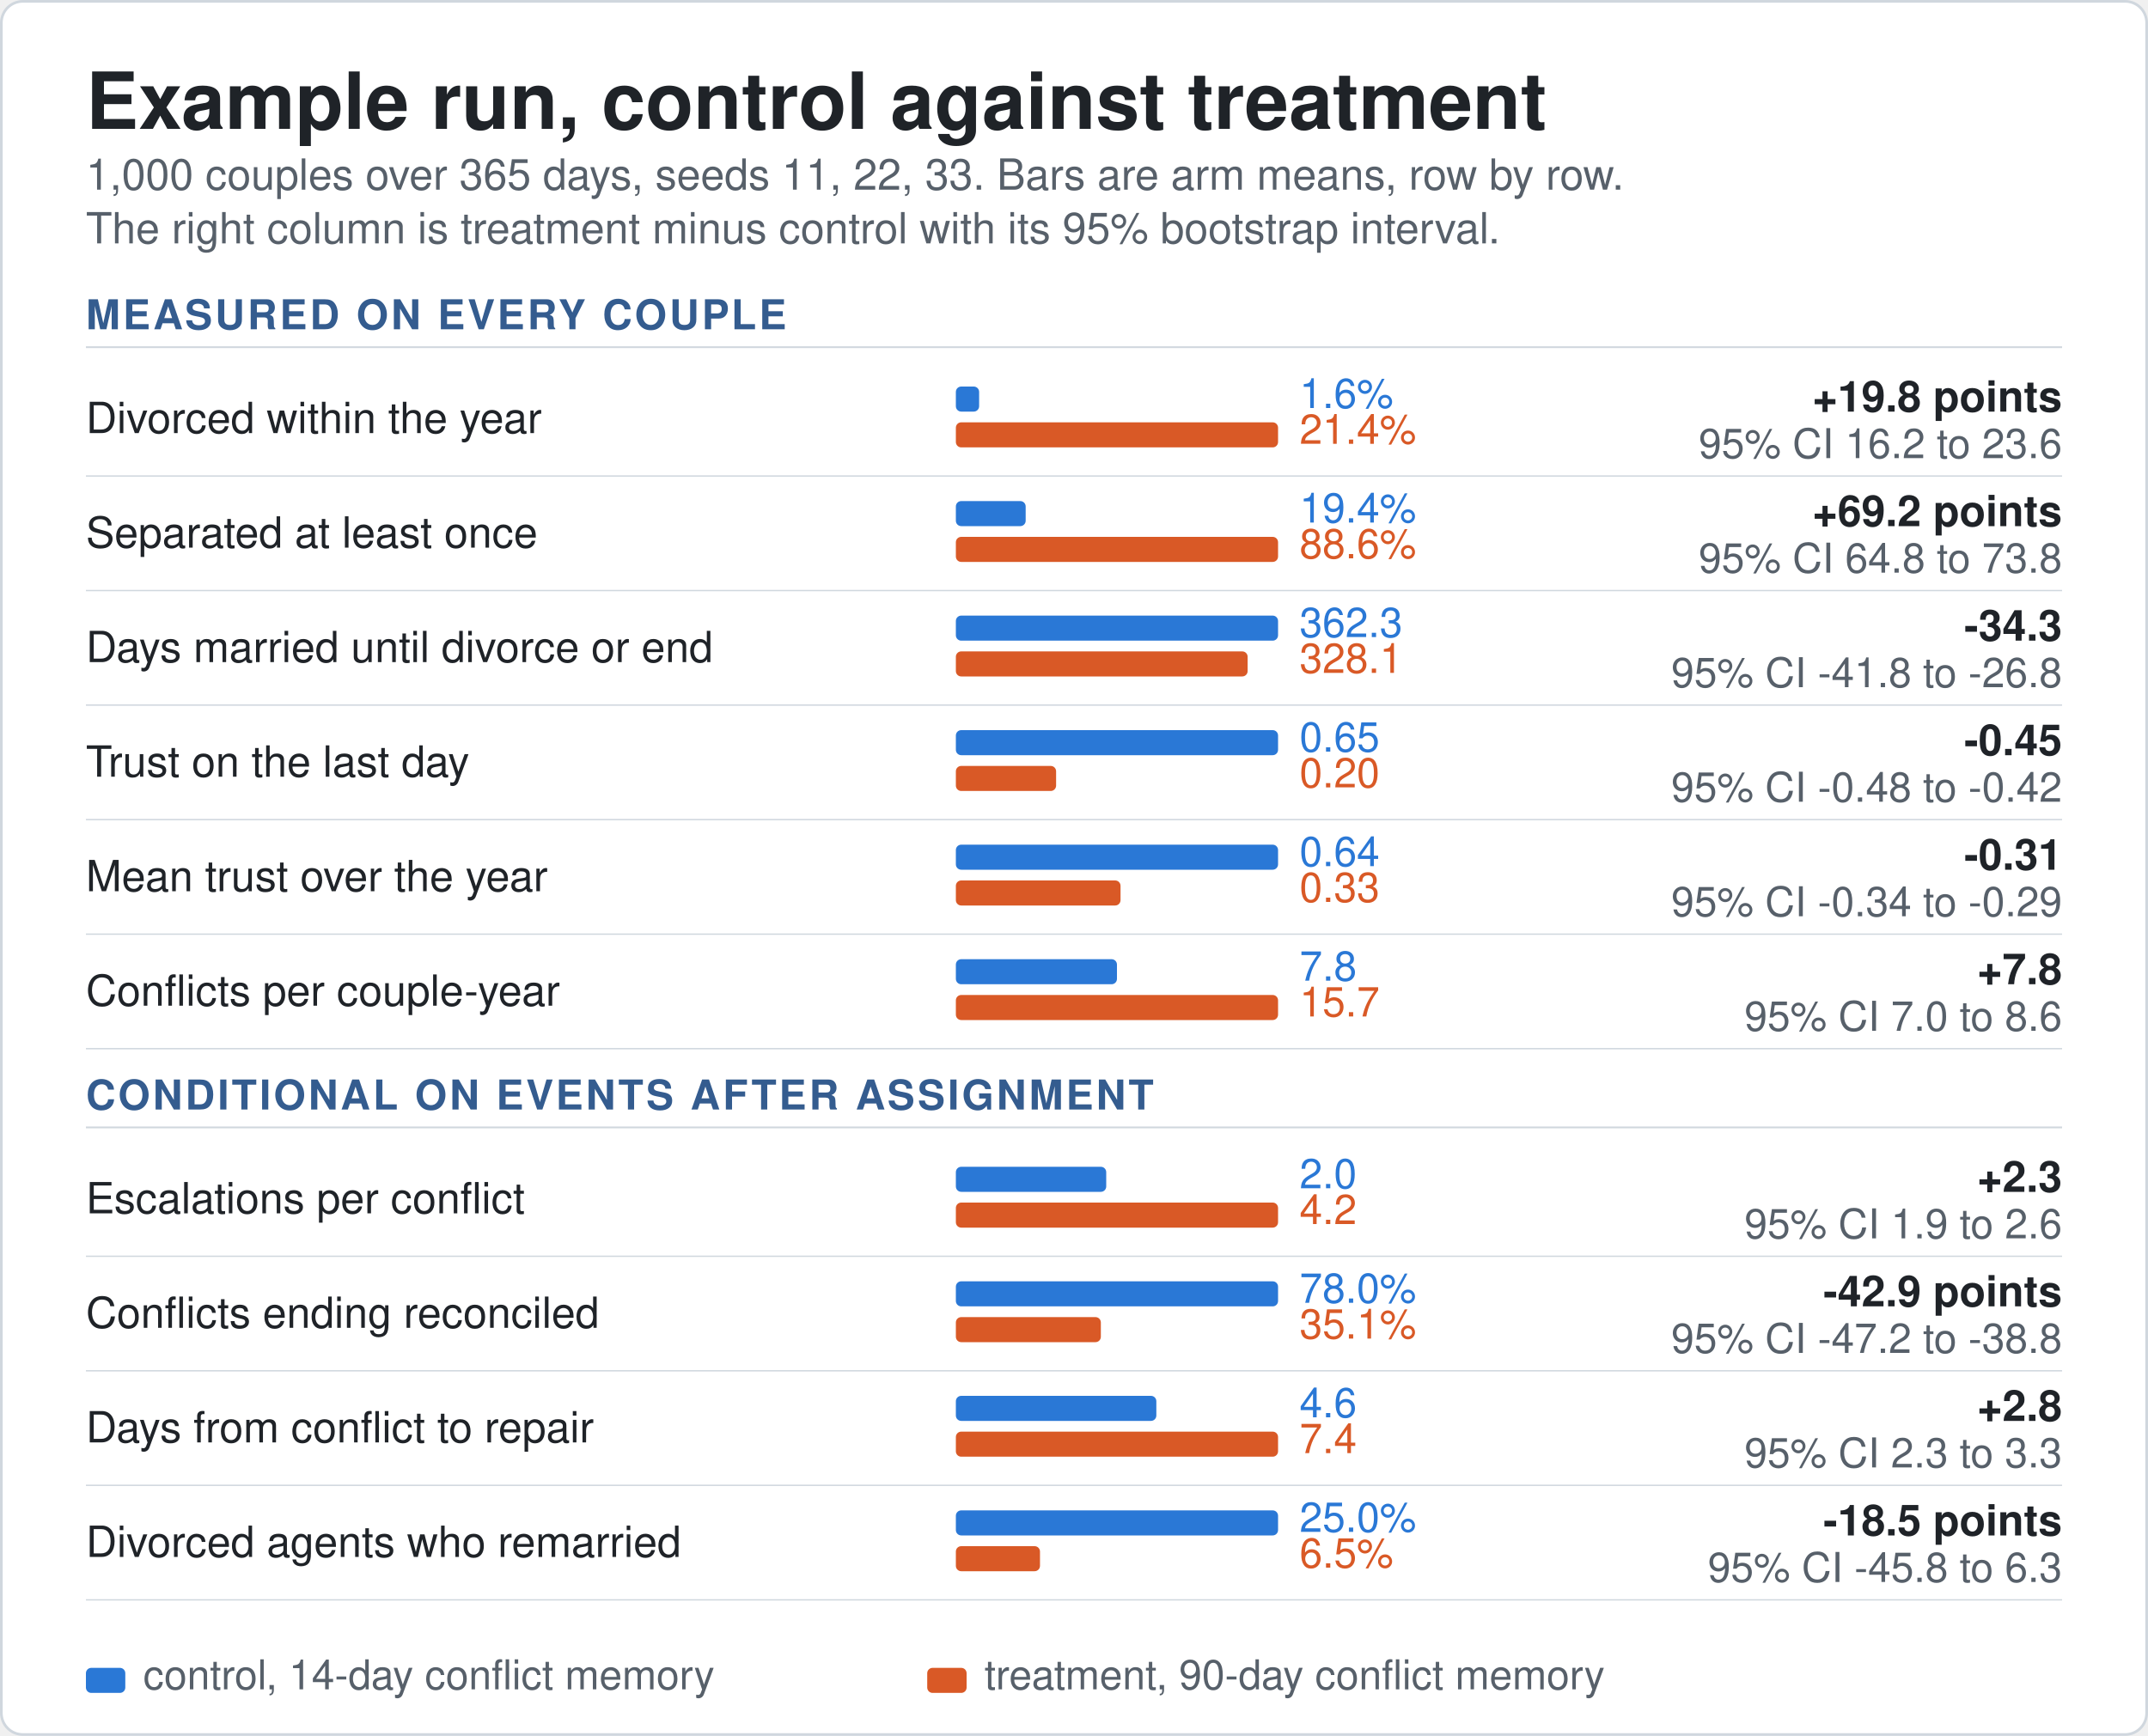
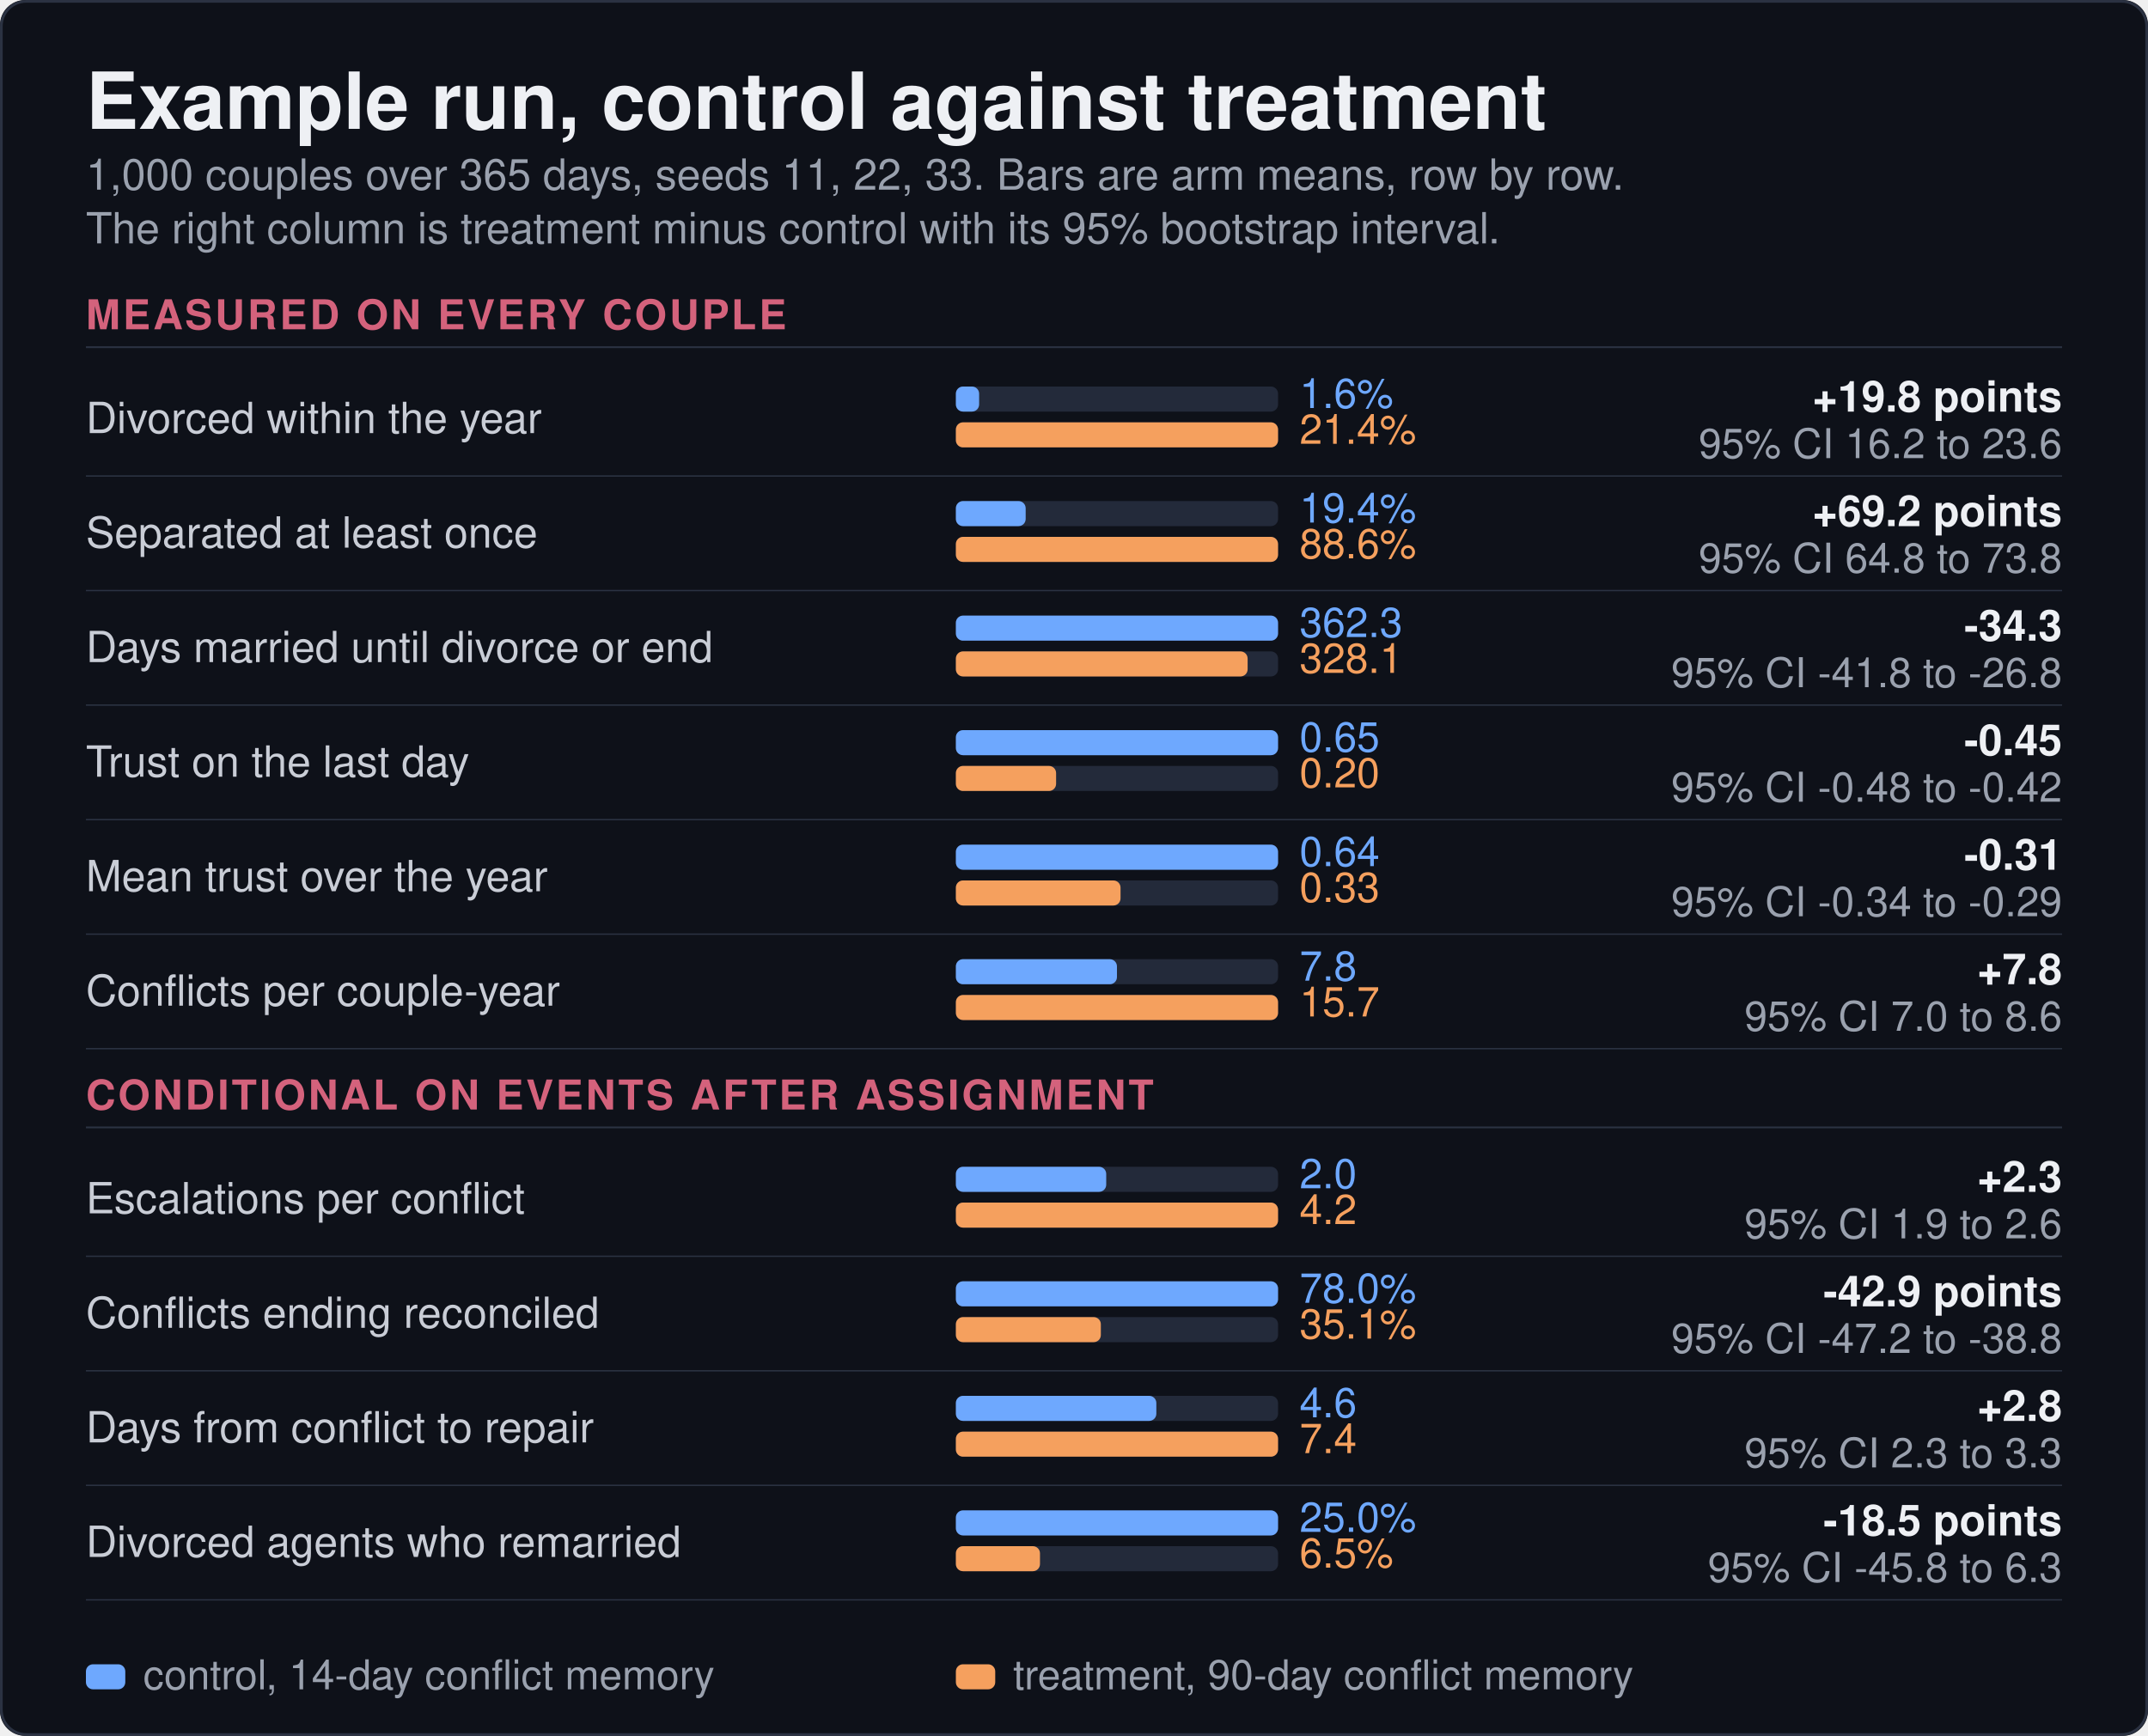
- <svg xmlns="http://www.w3.org/2000/svg" viewBox="0 0 1200 970" width="100%" role="img" aria-label="Example run results, control against treatment">
-   <rect x="0.75" y="0.75" width="1198.5" height="968.5" rx="12" fill="#ffffff" stroke="#d0d7de" stroke-width="1.5" />
-   <text x="48" y="72" font-family="-apple-system, BlinkMacSystemFont, 'Segoe UI', Helvetica, Arial, sans-serif" font-size="44" fill="#1f2328" font-weight="700" text-anchor="start">Example run, control against treatment</text>
-   <text x="48" y="106" font-family="-apple-system, BlinkMacSystemFont, 'Segoe UI', Helvetica, Arial, sans-serif" font-size="24" fill="#57606a" text-anchor="start">1,000 couples over 365 days, seeds 11, 22, 33. Bars are arm means, row by row.</text>
-   <text x="48" y="136" font-family="-apple-system, BlinkMacSystemFont, 'Segoe UI', Helvetica, Arial, sans-serif" font-size="24" fill="#57606a" text-anchor="start">The right column is treatment minus control with its 95% bootstrap interval.</text>
-   <text x="48" y="184" font-family="-apple-system, BlinkMacSystemFont, 'Segoe UI', Helvetica, Arial, sans-serif" font-size="23" fill="#345c8f" font-weight="700" text-anchor="start" letter-spacing="1.5">MEASURED ON EVERY COUPLE</text>
-   <line x1="48" y1="194" x2="1152" y2="194" stroke="#d0d7de" stroke-width="1" />
-   <text x="48" y="242" font-family="-apple-system, BlinkMacSystemFont, 'Segoe UI', Helvetica, Arial, sans-serif" font-size="24" fill="#1f2328" text-anchor="start">Divorced within the year</text>
-   <rect x="534" y="216" width="13" height="14" rx="3" fill="#2a78d6" />
-   <text x="726" y="228" font-family="-apple-system, BlinkMacSystemFont, 'Segoe UI', Helvetica, Arial, sans-serif" font-size="23" fill="#2a78d6" text-anchor="start">1.6%</text>
-   <rect x="534" y="236" width="180" height="14" rx="3" fill="#d95926" />
-   <text x="726" y="248" font-family="-apple-system, BlinkMacSystemFont, 'Segoe UI', Helvetica, Arial, sans-serif" font-size="23" fill="#d95926" text-anchor="start">21.4%</text>
-   <text x="1152" y="230" font-family="-apple-system, BlinkMacSystemFont, 'Segoe UI', Helvetica, Arial, sans-serif" font-size="24" fill="#1f2328" font-weight="700" text-anchor="end">+19.8 points</text>
-   <text x="1152" y="256" font-family="-apple-system, BlinkMacSystemFont, 'Segoe UI', Helvetica, Arial, sans-serif" font-size="23" fill="#57606a" text-anchor="end">95% CI 16.2 to 23.6</text>
-   <line x1="48" y1="266" x2="1152" y2="266" stroke="#d0d7de" stroke-width="0.75" />
-   <text x="48" y="306" font-family="-apple-system, BlinkMacSystemFont, 'Segoe UI', Helvetica, Arial, sans-serif" font-size="24" fill="#1f2328" text-anchor="start">Separated at least once</text>
-   <rect x="534" y="280" width="39" height="14" rx="3" fill="#2a78d6" />
-   <text x="726" y="292" font-family="-apple-system, BlinkMacSystemFont, 'Segoe UI', Helvetica, Arial, sans-serif" font-size="23" fill="#2a78d6" text-anchor="start">19.4%</text>
-   <rect x="534" y="300" width="180" height="14" rx="3" fill="#d95926" />
-   <text x="726" y="312" font-family="-apple-system, BlinkMacSystemFont, 'Segoe UI', Helvetica, Arial, sans-serif" font-size="23" fill="#d95926" text-anchor="start">88.6%</text>
-   <text x="1152" y="294" font-family="-apple-system, BlinkMacSystemFont, 'Segoe UI', Helvetica, Arial, sans-serif" font-size="24" fill="#1f2328" font-weight="700" text-anchor="end">+69.2 points</text>
-   <text x="1152" y="320" font-family="-apple-system, BlinkMacSystemFont, 'Segoe UI', Helvetica, Arial, sans-serif" font-size="23" fill="#57606a" text-anchor="end">95% CI 64.8 to 73.8</text>
-   <line x1="48" y1="330" x2="1152" y2="330" stroke="#d0d7de" stroke-width="0.75" />
-   <text x="48" y="370" font-family="-apple-system, BlinkMacSystemFont, 'Segoe UI', Helvetica, Arial, sans-serif" font-size="24" fill="#1f2328" text-anchor="start">Days married until divorce or end</text>
-   <rect x="534" y="344" width="180" height="14" rx="3" fill="#2a78d6" />
-   <text x="726" y="356" font-family="-apple-system, BlinkMacSystemFont, 'Segoe UI', Helvetica, Arial, sans-serif" font-size="23" fill="#2a78d6" text-anchor="start">362.3</text>
-   <rect x="534" y="364" width="163" height="14" rx="3" fill="#d95926" />
-   <text x="726" y="376" font-family="-apple-system, BlinkMacSystemFont, 'Segoe UI', Helvetica, Arial, sans-serif" font-size="23" fill="#d95926" text-anchor="start">328.1</text>
-   <text x="1152" y="358" font-family="-apple-system, BlinkMacSystemFont, 'Segoe UI', Helvetica, Arial, sans-serif" font-size="24" fill="#1f2328" font-weight="700" text-anchor="end">-34.3</text>
-   <text x="1152" y="384" font-family="-apple-system, BlinkMacSystemFont, 'Segoe UI', Helvetica, Arial, sans-serif" font-size="23" fill="#57606a" text-anchor="end">95% CI -41.8 to -26.8</text>
-   <line x1="48" y1="394" x2="1152" y2="394" stroke="#d0d7de" stroke-width="0.75" />
-   <text x="48" y="434" font-family="-apple-system, BlinkMacSystemFont, 'Segoe UI', Helvetica, Arial, sans-serif" font-size="24" fill="#1f2328" text-anchor="start">Trust on the last day</text>
-   <rect x="534" y="408" width="180" height="14" rx="3" fill="#2a78d6" />
-   <text x="726" y="420" font-family="-apple-system, BlinkMacSystemFont, 'Segoe UI', Helvetica, Arial, sans-serif" font-size="23" fill="#2a78d6" text-anchor="start">0.65</text>
-   <rect x="534" y="428" width="56" height="14" rx="3" fill="#d95926" />
-   <text x="726" y="440" font-family="-apple-system, BlinkMacSystemFont, 'Segoe UI', Helvetica, Arial, sans-serif" font-size="23" fill="#d95926" text-anchor="start">0.20</text>
-   <text x="1152" y="422" font-family="-apple-system, BlinkMacSystemFont, 'Segoe UI', Helvetica, Arial, sans-serif" font-size="24" fill="#1f2328" font-weight="700" text-anchor="end">-0.45</text>
-   <text x="1152" y="448" font-family="-apple-system, BlinkMacSystemFont, 'Segoe UI', Helvetica, Arial, sans-serif" font-size="23" fill="#57606a" text-anchor="end">95% CI -0.48 to -0.42</text>
-   <line x1="48" y1="458" x2="1152" y2="458" stroke="#d0d7de" stroke-width="0.75" />
-   <text x="48" y="498" font-family="-apple-system, BlinkMacSystemFont, 'Segoe UI', Helvetica, Arial, sans-serif" font-size="24" fill="#1f2328" text-anchor="start">Mean trust over the year</text>
-   <rect x="534" y="472" width="180" height="14" rx="3" fill="#2a78d6" />
-   <text x="726" y="484" font-family="-apple-system, BlinkMacSystemFont, 'Segoe UI', Helvetica, Arial, sans-serif" font-size="23" fill="#2a78d6" text-anchor="start">0.64</text>
-   <rect x="534" y="492" width="92" height="14" rx="3" fill="#d95926" />
-   <text x="726" y="504" font-family="-apple-system, BlinkMacSystemFont, 'Segoe UI', Helvetica, Arial, sans-serif" font-size="23" fill="#d95926" text-anchor="start">0.33</text>
-   <text x="1152" y="486" font-family="-apple-system, BlinkMacSystemFont, 'Segoe UI', Helvetica, Arial, sans-serif" font-size="24" fill="#1f2328" font-weight="700" text-anchor="end">-0.31</text>
-   <text x="1152" y="512" font-family="-apple-system, BlinkMacSystemFont, 'Segoe UI', Helvetica, Arial, sans-serif" font-size="23" fill="#57606a" text-anchor="end">95% CI -0.34 to -0.29</text>
-   <line x1="48" y1="522" x2="1152" y2="522" stroke="#d0d7de" stroke-width="0.75" />
-   <text x="48" y="562" font-family="-apple-system, BlinkMacSystemFont, 'Segoe UI', Helvetica, Arial, sans-serif" font-size="24" fill="#1f2328" text-anchor="start">Conflicts per couple-year</text>
-   <rect x="534" y="536" width="90" height="14" rx="3" fill="#2a78d6" />
-   <text x="726" y="548" font-family="-apple-system, BlinkMacSystemFont, 'Segoe UI', Helvetica, Arial, sans-serif" font-size="23" fill="#2a78d6" text-anchor="start">7.8</text>
-   <rect x="534" y="556" width="180" height="14" rx="3" fill="#d95926" />
-   <text x="726" y="568" font-family="-apple-system, BlinkMacSystemFont, 'Segoe UI', Helvetica, Arial, sans-serif" font-size="23" fill="#d95926" text-anchor="start">15.7</text>
-   <text x="1152" y="550" font-family="-apple-system, BlinkMacSystemFont, 'Segoe UI', Helvetica, Arial, sans-serif" font-size="24" fill="#1f2328" font-weight="700" text-anchor="end">+7.8</text>
-   <text x="1152" y="576" font-family="-apple-system, BlinkMacSystemFont, 'Segoe UI', Helvetica, Arial, sans-serif" font-size="23" fill="#57606a" text-anchor="end">95% CI 7.0 to 8.6</text>
-   <line x1="48" y1="586" x2="1152" y2="586" stroke="#d0d7de" stroke-width="0.75" />
-   <text x="48" y="620" font-family="-apple-system, BlinkMacSystemFont, 'Segoe UI', Helvetica, Arial, sans-serif" font-size="23" fill="#345c8f" font-weight="700" text-anchor="start" letter-spacing="1.5">CONDITIONAL ON EVENTS AFTER ASSIGNMENT</text>
-   <line x1="48" y1="630" x2="1152" y2="630" stroke="#d0d7de" stroke-width="1" />
-   <text x="48" y="678" font-family="-apple-system, BlinkMacSystemFont, 'Segoe UI', Helvetica, Arial, sans-serif" font-size="24" fill="#1f2328" text-anchor="start">Escalations per conflict</text>
-   <rect x="534" y="652" width="84" height="14" rx="3" fill="#2a78d6" />
-   <text x="726" y="664" font-family="-apple-system, BlinkMacSystemFont, 'Segoe UI', Helvetica, Arial, sans-serif" font-size="23" fill="#2a78d6" text-anchor="start">2.0</text>
-   <rect x="534" y="672" width="180" height="14" rx="3" fill="#d95926" />
-   <text x="726" y="684" font-family="-apple-system, BlinkMacSystemFont, 'Segoe UI', Helvetica, Arial, sans-serif" font-size="23" fill="#d95926" text-anchor="start">4.2</text>
-   <text x="1152" y="666" font-family="-apple-system, BlinkMacSystemFont, 'Segoe UI', Helvetica, Arial, sans-serif" font-size="24" fill="#1f2328" font-weight="700" text-anchor="end">+2.3</text>
-   <text x="1152" y="692" font-family="-apple-system, BlinkMacSystemFont, 'Segoe UI', Helvetica, Arial, sans-serif" font-size="23" fill="#57606a" text-anchor="end">95% CI 1.9 to 2.6</text>
-   <line x1="48" y1="702" x2="1152" y2="702" stroke="#d0d7de" stroke-width="0.75" />
-   <text x="48" y="742" font-family="-apple-system, BlinkMacSystemFont, 'Segoe UI', Helvetica, Arial, sans-serif" font-size="24" fill="#1f2328" text-anchor="start">Conflicts ending reconciled</text>
-   <rect x="534" y="716" width="180" height="14" rx="3" fill="#2a78d6" />
-   <text x="726" y="728" font-family="-apple-system, BlinkMacSystemFont, 'Segoe UI', Helvetica, Arial, sans-serif" font-size="23" fill="#2a78d6" text-anchor="start">78.0%</text>
-   <rect x="534" y="736" width="81" height="14" rx="3" fill="#d95926" />
-   <text x="726" y="748" font-family="-apple-system, BlinkMacSystemFont, 'Segoe UI', Helvetica, Arial, sans-serif" font-size="23" fill="#d95926" text-anchor="start">35.1%</text>
-   <text x="1152" y="730" font-family="-apple-system, BlinkMacSystemFont, 'Segoe UI', Helvetica, Arial, sans-serif" font-size="24" fill="#1f2328" font-weight="700" text-anchor="end">-42.9 points</text>
-   <text x="1152" y="756" font-family="-apple-system, BlinkMacSystemFont, 'Segoe UI', Helvetica, Arial, sans-serif" font-size="23" fill="#57606a" text-anchor="end">95% CI -47.2 to -38.8</text>
-   <line x1="48" y1="766" x2="1152" y2="766" stroke="#d0d7de" stroke-width="0.75" />
-   <text x="48" y="806" font-family="-apple-system, BlinkMacSystemFont, 'Segoe UI', Helvetica, Arial, sans-serif" font-size="24" fill="#1f2328" text-anchor="start">Days from conflict to repair</text>
-   <rect x="534" y="780" width="112" height="14" rx="3" fill="#2a78d6" />
-   <text x="726" y="792" font-family="-apple-system, BlinkMacSystemFont, 'Segoe UI', Helvetica, Arial, sans-serif" font-size="23" fill="#2a78d6" text-anchor="start">4.6</text>
-   <rect x="534" y="800" width="180" height="14" rx="3" fill="#d95926" />
-   <text x="726" y="812" font-family="-apple-system, BlinkMacSystemFont, 'Segoe UI', Helvetica, Arial, sans-serif" font-size="23" fill="#d95926" text-anchor="start">7.4</text>
-   <text x="1152" y="794" font-family="-apple-system, BlinkMacSystemFont, 'Segoe UI', Helvetica, Arial, sans-serif" font-size="24" fill="#1f2328" font-weight="700" text-anchor="end">+2.8</text>
-   <text x="1152" y="820" font-family="-apple-system, BlinkMacSystemFont, 'Segoe UI', Helvetica, Arial, sans-serif" font-size="23" fill="#57606a" text-anchor="end">95% CI 2.3 to 3.3</text>
-   <line x1="48" y1="830" x2="1152" y2="830" stroke="#d0d7de" stroke-width="0.75" />
-   <text x="48" y="870" font-family="-apple-system, BlinkMacSystemFont, 'Segoe UI', Helvetica, Arial, sans-serif" font-size="24" fill="#1f2328" text-anchor="start">Divorced agents who remarried</text>
-   <rect x="534" y="844" width="180" height="14" rx="3" fill="#2a78d6" />
-   <text x="726" y="856" font-family="-apple-system, BlinkMacSystemFont, 'Segoe UI', Helvetica, Arial, sans-serif" font-size="23" fill="#2a78d6" text-anchor="start">25.0%</text>
-   <rect x="534" y="864" width="47" height="14" rx="3" fill="#d95926" />
-   <text x="726" y="876" font-family="-apple-system, BlinkMacSystemFont, 'Segoe UI', Helvetica, Arial, sans-serif" font-size="23" fill="#d95926" text-anchor="start">6.5%</text>
-   <text x="1152" y="858" font-family="-apple-system, BlinkMacSystemFont, 'Segoe UI', Helvetica, Arial, sans-serif" font-size="24" fill="#1f2328" font-weight="700" text-anchor="end">-18.5 points</text>
-   <text x="1152" y="884" font-family="-apple-system, BlinkMacSystemFont, 'Segoe UI', Helvetica, Arial, sans-serif" font-size="23" fill="#57606a" text-anchor="end">95% CI -45.8 to 6.3</text>
-   <line x1="48" y1="894" x2="1152" y2="894" stroke="#d0d7de" stroke-width="0.75" />
-   <rect x="48" y="932" width="22" height="14" rx="3" fill="#2a78d6" />
-   <text x="80" y="944" font-family="-apple-system, BlinkMacSystemFont, 'Segoe UI', Helvetica, Arial, sans-serif" font-size="23" fill="#57606a" text-anchor="start">control, 14-day conflict memory</text>
-   <rect x="518" y="932" width="22" height="14" rx="3" fill="#d95926" />
-   <text x="550" y="944" font-family="-apple-system, BlinkMacSystemFont, 'Segoe UI', Helvetica, Arial, sans-serif" font-size="23" fill="#57606a" text-anchor="start">treatment, 90-day conflict memory</text>
+ <svg xmlns="http://www.w3.org/2000/svg" viewBox="0 0 1200 970" width="100%" role="img" aria-label="Example run, control against treatment">
+   <clipPath id="frame">
+     <rect width="1200" height="970" rx="14" />
+   </clipPath>
+   <g clip-path="url(#frame)">
+     <rect width="1200" height="970" fill="#0e1119" />
+   </g>
+   <rect x="0.75" y="0.75" width="1198.5" height="968.5" rx="14" fill="none" stroke="#2b3242" stroke-width="1.5" />
+   <text x="48" y="72" font-family="-apple-system, BlinkMacSystemFont, 'Segoe UI', Helvetica, Arial, sans-serif" font-size="44" fill="#eef0f4" font-weight="700" text-anchor="start">Example run, control against treatment</text>
+   <text x="48" y="106" font-family="-apple-system, BlinkMacSystemFont, 'Segoe UI', Helvetica, Arial, sans-serif" font-size="24" fill="#9aa1ae" text-anchor="start">1,000 couples over 365 days, seeds 11, 22, 33. Bars are arm means, row by row.</text>
+   <text x="48" y="136" font-family="-apple-system, BlinkMacSystemFont, 'Segoe UI', Helvetica, Arial, sans-serif" font-size="24" fill="#9aa1ae" text-anchor="start">The right column is treatment minus control with its 95% bootstrap interval.</text>
+   <text x="48" y="184" font-family="-apple-system, BlinkMacSystemFont, 'Segoe UI', Helvetica, Arial, sans-serif" font-size="23" fill="#d4627c" font-weight="700" text-anchor="start" letter-spacing="1.5">MEASURED ON EVERY COUPLE</text>
+   <line x1="48" y1="194" x2="1152" y2="194" stroke="#2b3242" stroke-width="1" />
+   <text x="48" y="242" font-family="-apple-system, BlinkMacSystemFont, 'Segoe UI', Helvetica, Arial, sans-serif" font-size="24" fill="#c9cdd6" text-anchor="start">Divorced within the year</text>
+   <rect x="534" y="216" width="180" height="14" rx="4" fill="#232a3a" />
+   <rect x="534" y="216" width="13" height="14" rx="4" fill="#6ea8fe" />
+   <text x="726" y="228" font-family="-apple-system, BlinkMacSystemFont, 'Segoe UI', Helvetica, Arial, sans-serif" font-size="23" fill="#6ea8fe" text-anchor="start">1.6%</text>
+   <rect x="534" y="236" width="180" height="14" rx="4" fill="#232a3a" />
+   <rect x="534" y="236" width="180" height="14" rx="4" fill="#f5a05e" />
+   <text x="726" y="248" font-family="-apple-system, BlinkMacSystemFont, 'Segoe UI', Helvetica, Arial, sans-serif" font-size="23" fill="#f5a05e" text-anchor="start">21.4%</text>
+   <text x="1152" y="230" font-family="-apple-system, BlinkMacSystemFont, 'Segoe UI', Helvetica, Arial, sans-serif" font-size="24" fill="#eef0f4" font-weight="700" text-anchor="end">+19.8 points</text>
+   <text x="1152" y="256" font-family="-apple-system, BlinkMacSystemFont, 'Segoe UI', Helvetica, Arial, sans-serif" font-size="23" fill="#9aa1ae" text-anchor="end">95% CI 16.2 to 23.6</text>
+   <line x1="48" y1="266" x2="1152" y2="266" stroke="#2b3242" stroke-width="0.75" />
+   <text x="48" y="306" font-family="-apple-system, BlinkMacSystemFont, 'Segoe UI', Helvetica, Arial, sans-serif" font-size="24" fill="#c9cdd6" text-anchor="start">Separated at least once</text>
+   <rect x="534" y="280" width="180" height="14" rx="4" fill="#232a3a" />
+   <rect x="534" y="280" width="39" height="14" rx="4" fill="#6ea8fe" />
+   <text x="726" y="292" font-family="-apple-system, BlinkMacSystemFont, 'Segoe UI', Helvetica, Arial, sans-serif" font-size="23" fill="#6ea8fe" text-anchor="start">19.4%</text>
+   <rect x="534" y="300" width="180" height="14" rx="4" fill="#232a3a" />
+   <rect x="534" y="300" width="180" height="14" rx="4" fill="#f5a05e" />
+   <text x="726" y="312" font-family="-apple-system, BlinkMacSystemFont, 'Segoe UI', Helvetica, Arial, sans-serif" font-size="23" fill="#f5a05e" text-anchor="start">88.6%</text>
+   <text x="1152" y="294" font-family="-apple-system, BlinkMacSystemFont, 'Segoe UI', Helvetica, Arial, sans-serif" font-size="24" fill="#eef0f4" font-weight="700" text-anchor="end">+69.2 points</text>
+   <text x="1152" y="320" font-family="-apple-system, BlinkMacSystemFont, 'Segoe UI', Helvetica, Arial, sans-serif" font-size="23" fill="#9aa1ae" text-anchor="end">95% CI 64.8 to 73.8</text>
+   <line x1="48" y1="330" x2="1152" y2="330" stroke="#2b3242" stroke-width="0.75" />
+   <text x="48" y="370" font-family="-apple-system, BlinkMacSystemFont, 'Segoe UI', Helvetica, Arial, sans-serif" font-size="24" fill="#c9cdd6" text-anchor="start">Days married until divorce or end</text>
+   <rect x="534" y="344" width="180" height="14" rx="4" fill="#232a3a" />
+   <rect x="534" y="344" width="180" height="14" rx="4" fill="#6ea8fe" />
+   <text x="726" y="356" font-family="-apple-system, BlinkMacSystemFont, 'Segoe UI', Helvetica, Arial, sans-serif" font-size="23" fill="#6ea8fe" text-anchor="start">362.3</text>
+   <rect x="534" y="364" width="180" height="14" rx="4" fill="#232a3a" />
+   <rect x="534" y="364" width="163" height="14" rx="4" fill="#f5a05e" />
+   <text x="726" y="376" font-family="-apple-system, BlinkMacSystemFont, 'Segoe UI', Helvetica, Arial, sans-serif" font-size="23" fill="#f5a05e" text-anchor="start">328.1</text>
+   <text x="1152" y="358" font-family="-apple-system, BlinkMacSystemFont, 'Segoe UI', Helvetica, Arial, sans-serif" font-size="24" fill="#eef0f4" font-weight="700" text-anchor="end">-34.3</text>
+   <text x="1152" y="384" font-family="-apple-system, BlinkMacSystemFont, 'Segoe UI', Helvetica, Arial, sans-serif" font-size="23" fill="#9aa1ae" text-anchor="end">95% CI -41.8 to -26.8</text>
+   <line x1="48" y1="394" x2="1152" y2="394" stroke="#2b3242" stroke-width="0.75" />
+   <text x="48" y="434" font-family="-apple-system, BlinkMacSystemFont, 'Segoe UI', Helvetica, Arial, sans-serif" font-size="24" fill="#c9cdd6" text-anchor="start">Trust on the last day</text>
+   <rect x="534" y="408" width="180" height="14" rx="4" fill="#232a3a" />
+   <rect x="534" y="408" width="180" height="14" rx="4" fill="#6ea8fe" />
+   <text x="726" y="420" font-family="-apple-system, BlinkMacSystemFont, 'Segoe UI', Helvetica, Arial, sans-serif" font-size="23" fill="#6ea8fe" text-anchor="start">0.65</text>
+   <rect x="534" y="428" width="180" height="14" rx="4" fill="#232a3a" />
+   <rect x="534" y="428" width="56" height="14" rx="4" fill="#f5a05e" />
+   <text x="726" y="440" font-family="-apple-system, BlinkMacSystemFont, 'Segoe UI', Helvetica, Arial, sans-serif" font-size="23" fill="#f5a05e" text-anchor="start">0.20</text>
+   <text x="1152" y="422" font-family="-apple-system, BlinkMacSystemFont, 'Segoe UI', Helvetica, Arial, sans-serif" font-size="24" fill="#eef0f4" font-weight="700" text-anchor="end">-0.45</text>
+   <text x="1152" y="448" font-family="-apple-system, BlinkMacSystemFont, 'Segoe UI', Helvetica, Arial, sans-serif" font-size="23" fill="#9aa1ae" text-anchor="end">95% CI -0.48 to -0.42</text>
+   <line x1="48" y1="458" x2="1152" y2="458" stroke="#2b3242" stroke-width="0.75" />
+   <text x="48" y="498" font-family="-apple-system, BlinkMacSystemFont, 'Segoe UI', Helvetica, Arial, sans-serif" font-size="24" fill="#c9cdd6" text-anchor="start">Mean trust over the year</text>
+   <rect x="534" y="472" width="180" height="14" rx="4" fill="#232a3a" />
+   <rect x="534" y="472" width="180" height="14" rx="4" fill="#6ea8fe" />
+   <text x="726" y="484" font-family="-apple-system, BlinkMacSystemFont, 'Segoe UI', Helvetica, Arial, sans-serif" font-size="23" fill="#6ea8fe" text-anchor="start">0.64</text>
+   <rect x="534" y="492" width="180" height="14" rx="4" fill="#232a3a" />
+   <rect x="534" y="492" width="92" height="14" rx="4" fill="#f5a05e" />
+   <text x="726" y="504" font-family="-apple-system, BlinkMacSystemFont, 'Segoe UI', Helvetica, Arial, sans-serif" font-size="23" fill="#f5a05e" text-anchor="start">0.33</text>
+   <text x="1152" y="486" font-family="-apple-system, BlinkMacSystemFont, 'Segoe UI', Helvetica, Arial, sans-serif" font-size="24" fill="#eef0f4" font-weight="700" text-anchor="end">-0.31</text>
+   <text x="1152" y="512" font-family="-apple-system, BlinkMacSystemFont, 'Segoe UI', Helvetica, Arial, sans-serif" font-size="23" fill="#9aa1ae" text-anchor="end">95% CI -0.34 to -0.29</text>
+   <line x1="48" y1="522" x2="1152" y2="522" stroke="#2b3242" stroke-width="0.75" />
+   <text x="48" y="562" font-family="-apple-system, BlinkMacSystemFont, 'Segoe UI', Helvetica, Arial, sans-serif" font-size="24" fill="#c9cdd6" text-anchor="start">Conflicts per couple-year</text>
+   <rect x="534" y="536" width="180" height="14" rx="4" fill="#232a3a" />
+   <rect x="534" y="536" width="90" height="14" rx="4" fill="#6ea8fe" />
+   <text x="726" y="548" font-family="-apple-system, BlinkMacSystemFont, 'Segoe UI', Helvetica, Arial, sans-serif" font-size="23" fill="#6ea8fe" text-anchor="start">7.8</text>
+   <rect x="534" y="556" width="180" height="14" rx="4" fill="#232a3a" />
+   <rect x="534" y="556" width="180" height="14" rx="4" fill="#f5a05e" />
+   <text x="726" y="568" font-family="-apple-system, BlinkMacSystemFont, 'Segoe UI', Helvetica, Arial, sans-serif" font-size="23" fill="#f5a05e" text-anchor="start">15.7</text>
+   <text x="1152" y="550" font-family="-apple-system, BlinkMacSystemFont, 'Segoe UI', Helvetica, Arial, sans-serif" font-size="24" fill="#eef0f4" font-weight="700" text-anchor="end">+7.8</text>
+   <text x="1152" y="576" font-family="-apple-system, BlinkMacSystemFont, 'Segoe UI', Helvetica, Arial, sans-serif" font-size="23" fill="#9aa1ae" text-anchor="end">95% CI 7.0 to 8.6</text>
+   <line x1="48" y1="586" x2="1152" y2="586" stroke="#2b3242" stroke-width="0.75" />
+   <text x="48" y="620" font-family="-apple-system, BlinkMacSystemFont, 'Segoe UI', Helvetica, Arial, sans-serif" font-size="23" fill="#d4627c" font-weight="700" text-anchor="start" letter-spacing="1.5">CONDITIONAL ON EVENTS AFTER ASSIGNMENT</text>
+   <line x1="48" y1="630" x2="1152" y2="630" stroke="#2b3242" stroke-width="1" />
+   <text x="48" y="678" font-family="-apple-system, BlinkMacSystemFont, 'Segoe UI', Helvetica, Arial, sans-serif" font-size="24" fill="#c9cdd6" text-anchor="start">Escalations per conflict</text>
+   <rect x="534" y="652" width="180" height="14" rx="4" fill="#232a3a" />
+   <rect x="534" y="652" width="84" height="14" rx="4" fill="#6ea8fe" />
+   <text x="726" y="664" font-family="-apple-system, BlinkMacSystemFont, 'Segoe UI', Helvetica, Arial, sans-serif" font-size="23" fill="#6ea8fe" text-anchor="start">2.0</text>
+   <rect x="534" y="672" width="180" height="14" rx="4" fill="#232a3a" />
+   <rect x="534" y="672" width="180" height="14" rx="4" fill="#f5a05e" />
+   <text x="726" y="684" font-family="-apple-system, BlinkMacSystemFont, 'Segoe UI', Helvetica, Arial, sans-serif" font-size="23" fill="#f5a05e" text-anchor="start">4.2</text>
+   <text x="1152" y="666" font-family="-apple-system, BlinkMacSystemFont, 'Segoe UI', Helvetica, Arial, sans-serif" font-size="24" fill="#eef0f4" font-weight="700" text-anchor="end">+2.3</text>
+   <text x="1152" y="692" font-family="-apple-system, BlinkMacSystemFont, 'Segoe UI', Helvetica, Arial, sans-serif" font-size="23" fill="#9aa1ae" text-anchor="end">95% CI 1.9 to 2.6</text>
+   <line x1="48" y1="702" x2="1152" y2="702" stroke="#2b3242" stroke-width="0.75" />
+   <text x="48" y="742" font-family="-apple-system, BlinkMacSystemFont, 'Segoe UI', Helvetica, Arial, sans-serif" font-size="24" fill="#c9cdd6" text-anchor="start">Conflicts ending reconciled</text>
+   <rect x="534" y="716" width="180" height="14" rx="4" fill="#232a3a" />
+   <rect x="534" y="716" width="180" height="14" rx="4" fill="#6ea8fe" />
+   <text x="726" y="728" font-family="-apple-system, BlinkMacSystemFont, 'Segoe UI', Helvetica, Arial, sans-serif" font-size="23" fill="#6ea8fe" text-anchor="start">78.0%</text>
+   <rect x="534" y="736" width="180" height="14" rx="4" fill="#232a3a" />
+   <rect x="534" y="736" width="81" height="14" rx="4" fill="#f5a05e" />
+   <text x="726" y="748" font-family="-apple-system, BlinkMacSystemFont, 'Segoe UI', Helvetica, Arial, sans-serif" font-size="23" fill="#f5a05e" text-anchor="start">35.1%</text>
+   <text x="1152" y="730" font-family="-apple-system, BlinkMacSystemFont, 'Segoe UI', Helvetica, Arial, sans-serif" font-size="24" fill="#eef0f4" font-weight="700" text-anchor="end">-42.9 points</text>
+   <text x="1152" y="756" font-family="-apple-system, BlinkMacSystemFont, 'Segoe UI', Helvetica, Arial, sans-serif" font-size="23" fill="#9aa1ae" text-anchor="end">95% CI -47.2 to -38.8</text>
+   <line x1="48" y1="766" x2="1152" y2="766" stroke="#2b3242" stroke-width="0.75" />
+   <text x="48" y="806" font-family="-apple-system, BlinkMacSystemFont, 'Segoe UI', Helvetica, Arial, sans-serif" font-size="24" fill="#c9cdd6" text-anchor="start">Days from conflict to repair</text>
+   <rect x="534" y="780" width="180" height="14" rx="4" fill="#232a3a" />
+   <rect x="534" y="780" width="112" height="14" rx="4" fill="#6ea8fe" />
+   <text x="726" y="792" font-family="-apple-system, BlinkMacSystemFont, 'Segoe UI', Helvetica, Arial, sans-serif" font-size="23" fill="#6ea8fe" text-anchor="start">4.6</text>
+   <rect x="534" y="800" width="180" height="14" rx="4" fill="#232a3a" />
+   <rect x="534" y="800" width="180" height="14" rx="4" fill="#f5a05e" />
+   <text x="726" y="812" font-family="-apple-system, BlinkMacSystemFont, 'Segoe UI', Helvetica, Arial, sans-serif" font-size="23" fill="#f5a05e" text-anchor="start">7.4</text>
+   <text x="1152" y="794" font-family="-apple-system, BlinkMacSystemFont, 'Segoe UI', Helvetica, Arial, sans-serif" font-size="24" fill="#eef0f4" font-weight="700" text-anchor="end">+2.8</text>
+   <text x="1152" y="820" font-family="-apple-system, BlinkMacSystemFont, 'Segoe UI', Helvetica, Arial, sans-serif" font-size="23" fill="#9aa1ae" text-anchor="end">95% CI 2.3 to 3.3</text>
+   <line x1="48" y1="830" x2="1152" y2="830" stroke="#2b3242" stroke-width="0.75" />
+   <text x="48" y="870" font-family="-apple-system, BlinkMacSystemFont, 'Segoe UI', Helvetica, Arial, sans-serif" font-size="24" fill="#c9cdd6" text-anchor="start">Divorced agents who remarried</text>
+   <rect x="534" y="844" width="180" height="14" rx="4" fill="#232a3a" />
+   <rect x="534" y="844" width="180" height="14" rx="4" fill="#6ea8fe" />
+   <text x="726" y="856" font-family="-apple-system, BlinkMacSystemFont, 'Segoe UI', Helvetica, Arial, sans-serif" font-size="23" fill="#6ea8fe" text-anchor="start">25.0%</text>
+   <rect x="534" y="864" width="180" height="14" rx="4" fill="#232a3a" />
+   <rect x="534" y="864" width="47" height="14" rx="4" fill="#f5a05e" />
+   <text x="726" y="876" font-family="-apple-system, BlinkMacSystemFont, 'Segoe UI', Helvetica, Arial, sans-serif" font-size="23" fill="#f5a05e" text-anchor="start">6.5%</text>
+   <text x="1152" y="858" font-family="-apple-system, BlinkMacSystemFont, 'Segoe UI', Helvetica, Arial, sans-serif" font-size="24" fill="#eef0f4" font-weight="700" text-anchor="end">-18.5 points</text>
+   <text x="1152" y="884" font-family="-apple-system, BlinkMacSystemFont, 'Segoe UI', Helvetica, Arial, sans-serif" font-size="23" fill="#9aa1ae" text-anchor="end">95% CI -45.8 to 6.3</text>
+   <line x1="48" y1="894" x2="1152" y2="894" stroke="#2b3242" stroke-width="0.75" />
+   <rect x="48" y="930" width="22" height="14" rx="4" fill="#6ea8fe" />
+   <text x="80" y="944" font-family="-apple-system, BlinkMacSystemFont, 'Segoe UI', Helvetica, Arial, sans-serif" font-size="23" fill="#9aa1ae" text-anchor="start">control, 14-day conflict memory</text>
+   <rect x="534" y="930" width="22" height="14" rx="4" fill="#f5a05e" />
+   <text x="566" y="944" font-family="-apple-system, BlinkMacSystemFont, 'Segoe UI', Helvetica, Arial, sans-serif" font-size="23" fill="#9aa1ae" text-anchor="start">treatment, 90-day conflict memory</text>
</svg>
